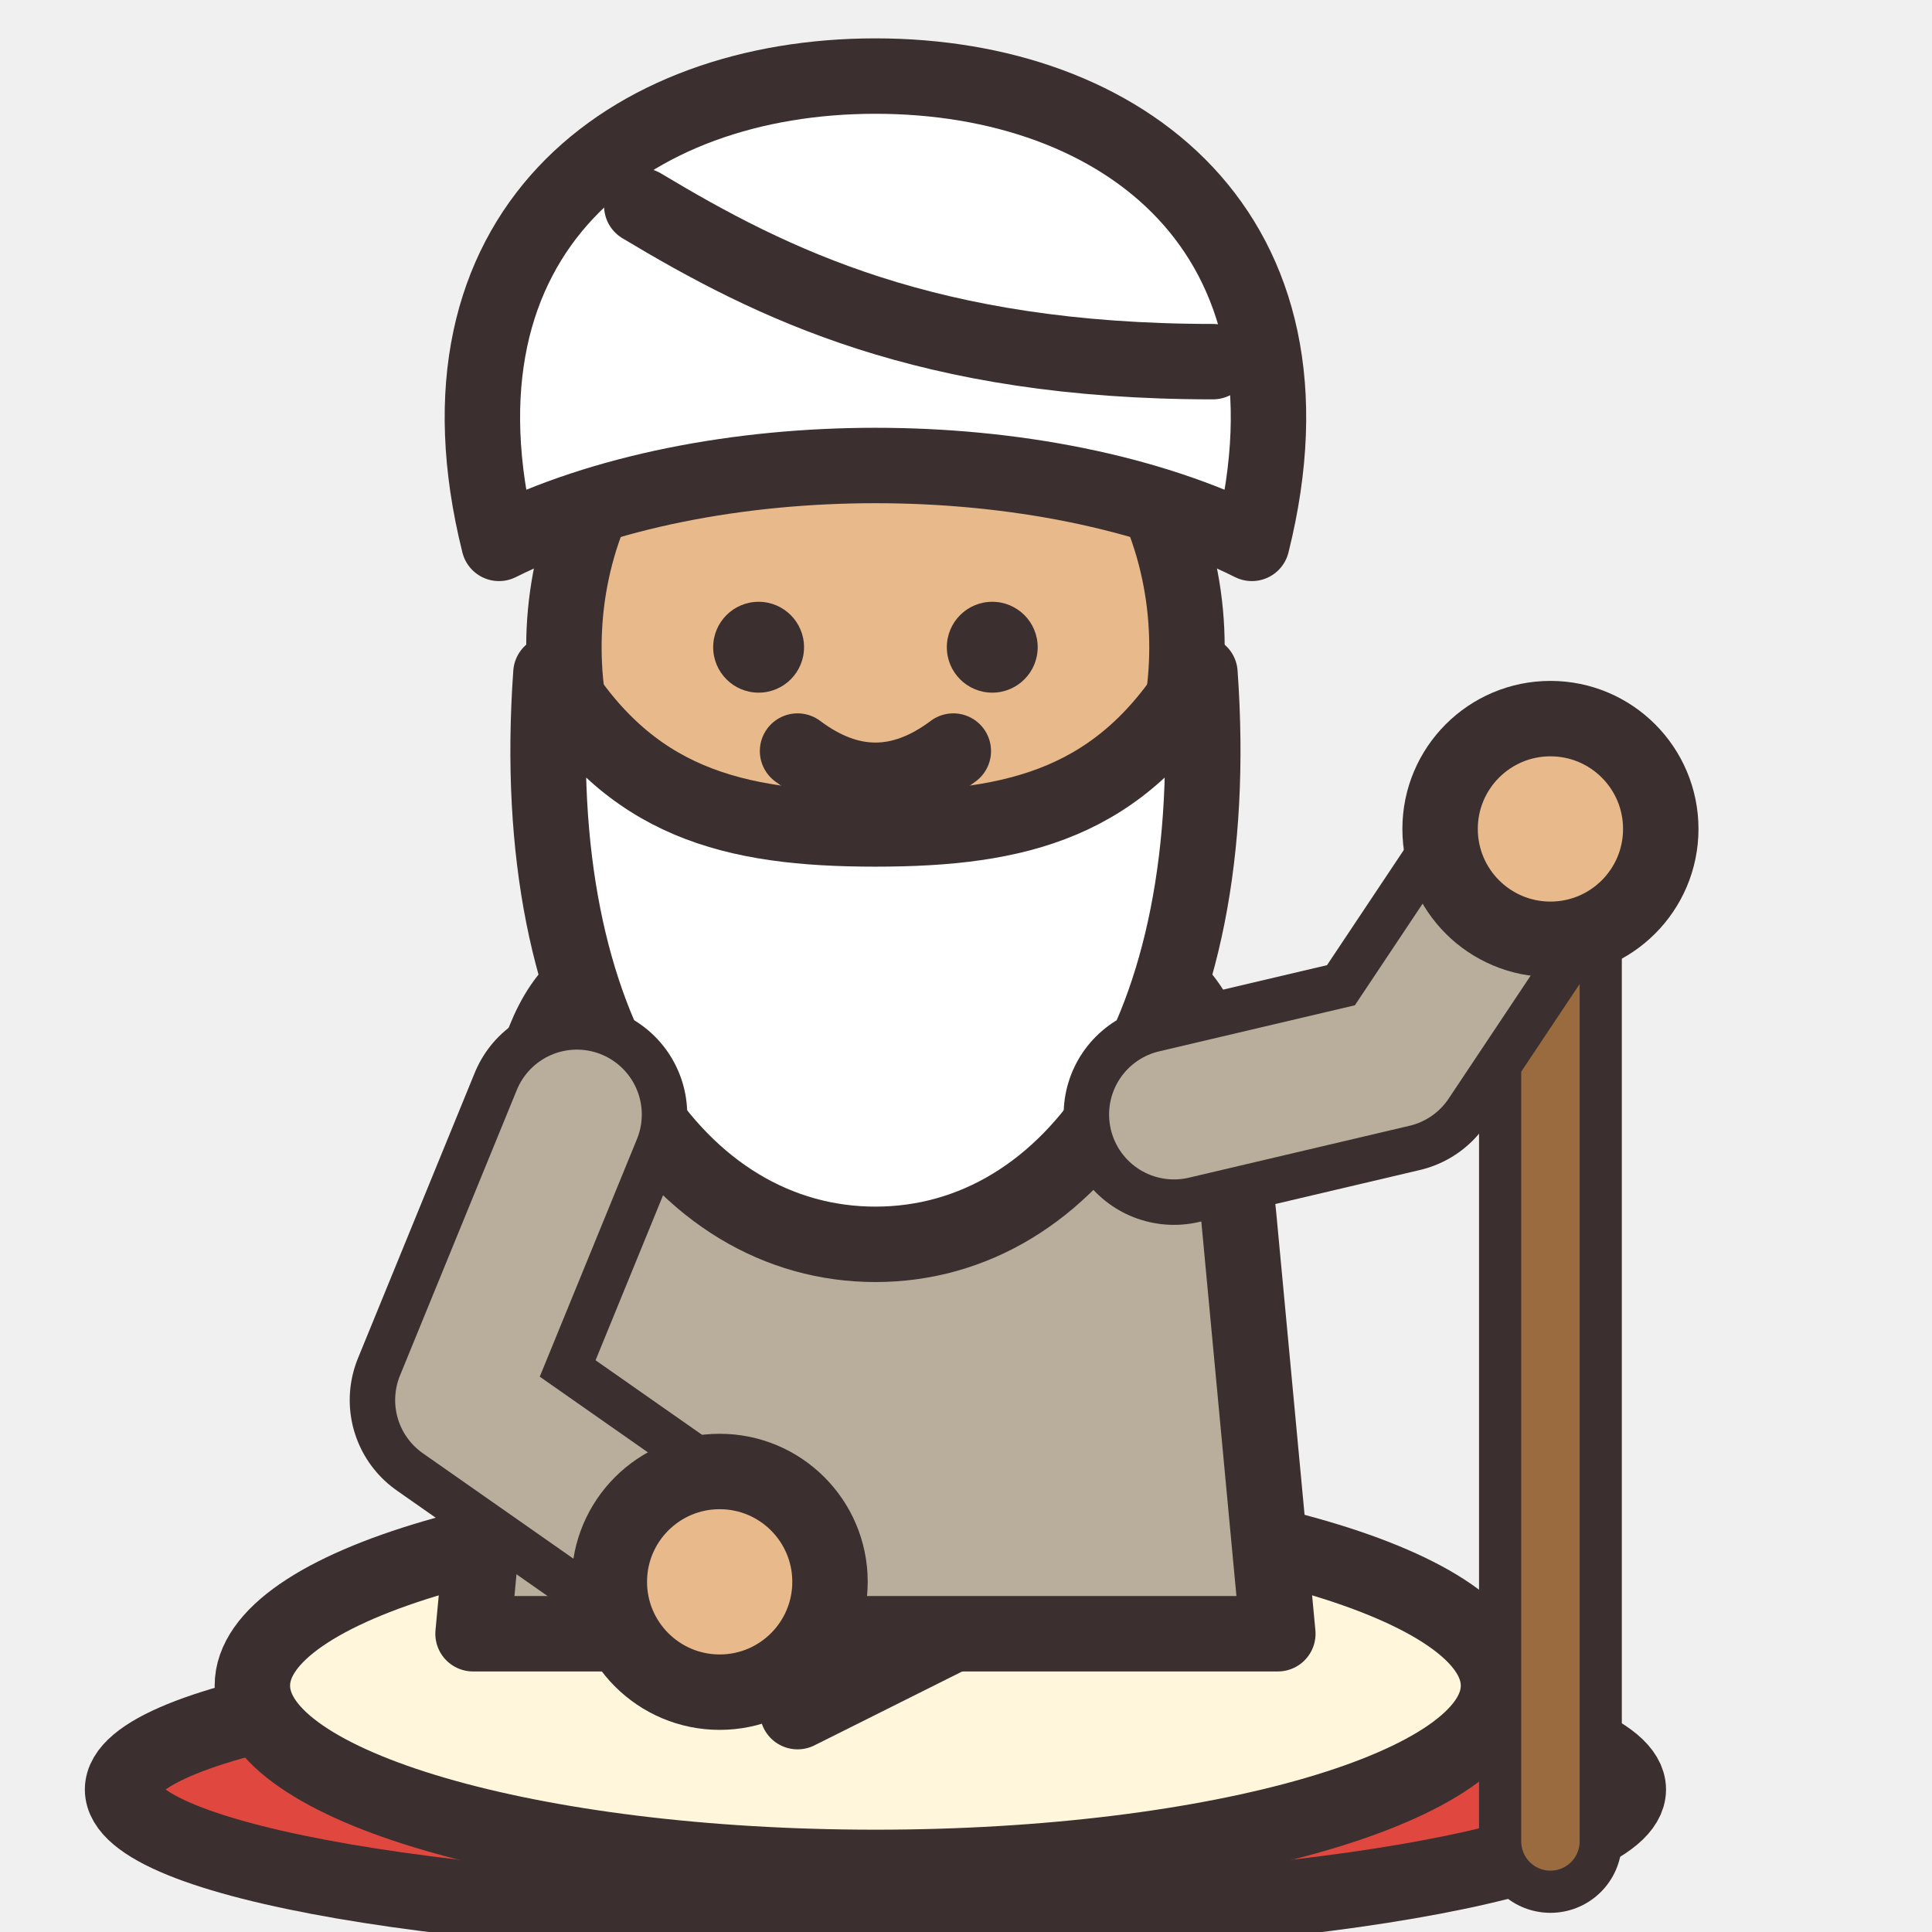
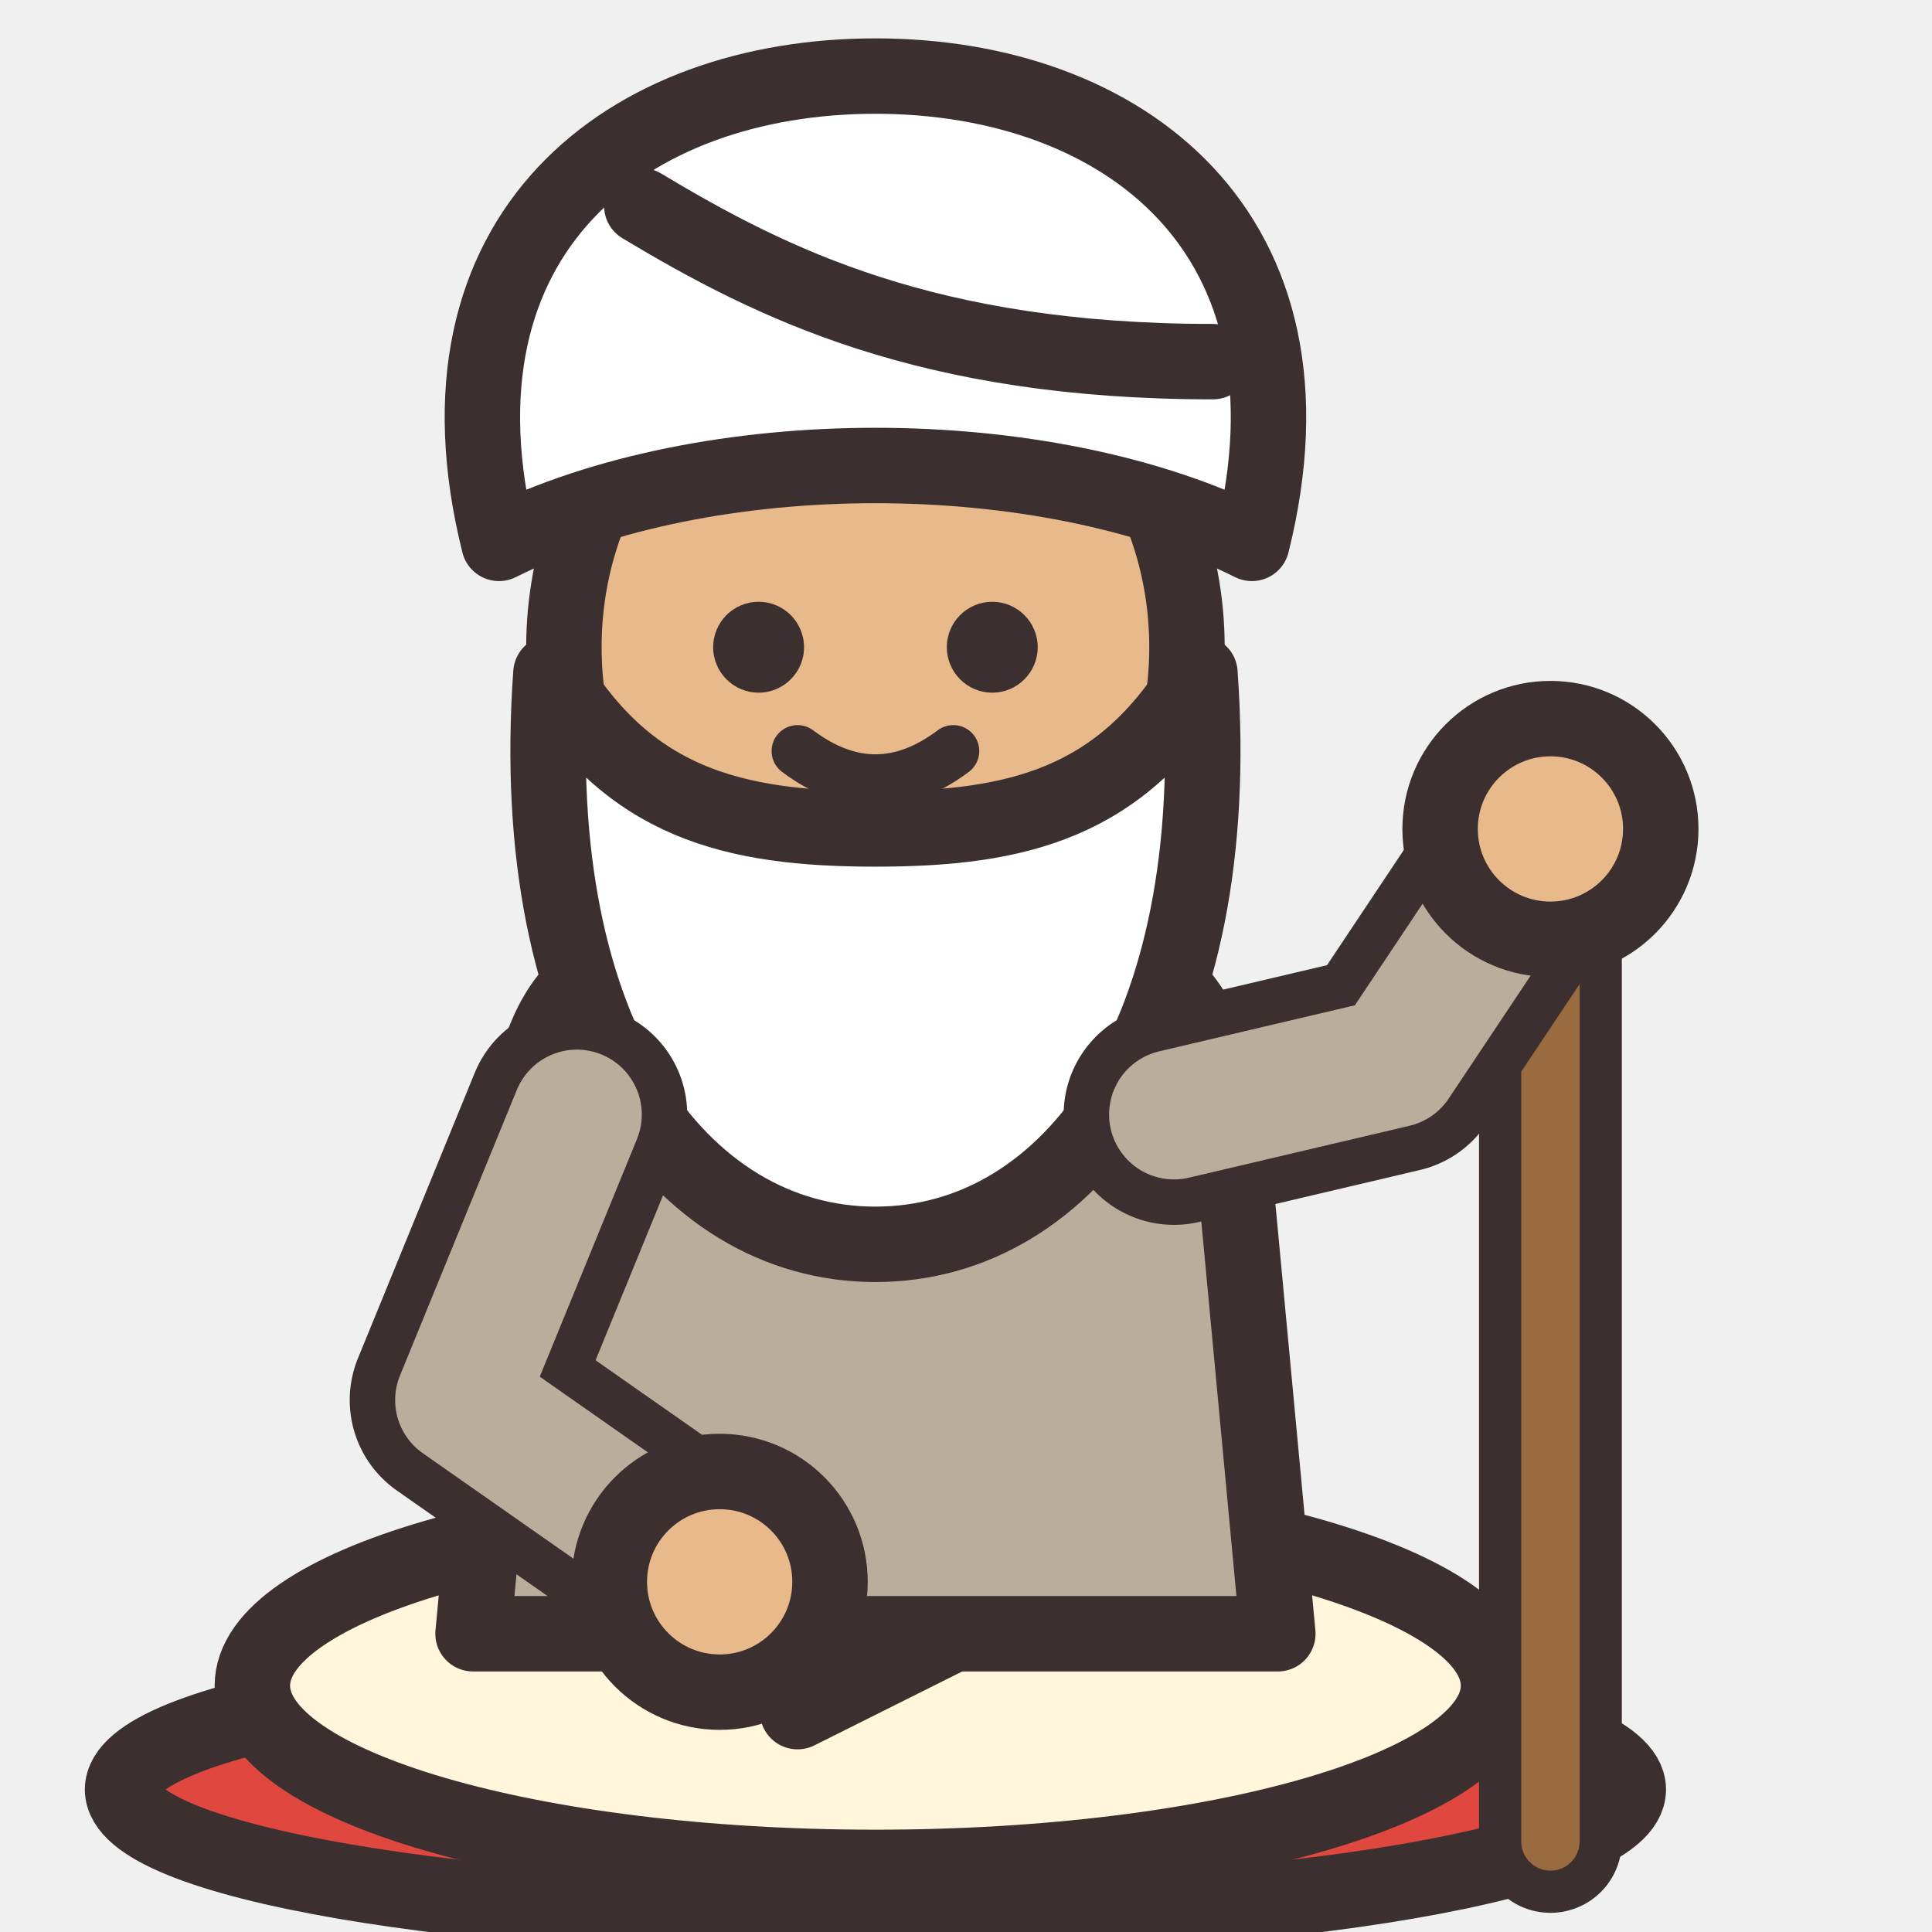
<svg xmlns="http://www.w3.org/2000/svg" viewBox="0 0 128 128">
  <g transform="translate(58 122) scale(0.86)" stroke="#3b2f2f" stroke-linejoin="round" stroke-linecap="round" stroke-width="5.81">
    <ellipse cx="0" cy="-4" rx="58" ry="10" fill="#e0483f" />
    <ellipse cx="0" cy="-12" rx="48" ry="14" fill="#fff6dc" />
    <path d="M-6 -10l12 -6" fill="none" />
    <path d="M-17 -68C-26 -68 -27 -58 -28 -48L-31 -16H31L28 -48C27 -58 26 -68 17 -68z" fill="#b9ae9b" />
    <path d="M-8 -68 l8 12 8-12" fill="#fff6dc" />
    <g transform="translate(0 -92)">
      <ellipse cx="0" cy="0" rx="24" ry="26" fill="#e8b98a" />
      <path d="M-25 2c-2 28 10 44 25 44s27-16 25-44c-6 10-14 12-25 12s-19-2-25-12z" fill="#ffffff" />
      <path d="M-29 -8c-6-24 10-36 29-36s35 12 29 36c-16-8-42-8-58 0z" fill="#ffffff" />
      <path d="M-18 -34c10 6 22 12 44 12" fill="none" />
      <circle cx="-9" cy="0" r="3.5" fill="#3b2f2f" stroke="none" />
      <circle cx="9" cy="0" r="3.5" fill="#3b2f2f" stroke="none" />
-       <path d="M-6 8 c4 3 8 3 12 0" fill="none" />
+       <path d="M-6 8 c4 3 8 3 12 0" fill="none" stroke-width="4" />
    </g>
    <path d="M-23 -56 L-32 -34 L-12 -20" fill="none" stroke-width="17" />
    <path d="M-23 -56 L-32 -34 L-12 -20" fill="none" stroke="#b9ae9b" stroke-width="10" />
    <circle cx="-12" cy="-20" r="8.5" fill="#e8b98a" />
    <path d="M52 -78V0" fill="none" stroke-width="11" />
    <path d="M52 -78V0" fill="none" stroke="#9a6b3f" stroke-width="4.5" />
    <path d="M23 -56 L40 -60 L52 -78" fill="none" stroke-width="17" />
    <path d="M23 -56 L40 -60 L52 -78" fill="none" stroke="#b9ae9b" stroke-width="10" />
    <circle cx="52" cy="-78" r="8.5" fill="#e8b98a" />
  </g>
</svg>
